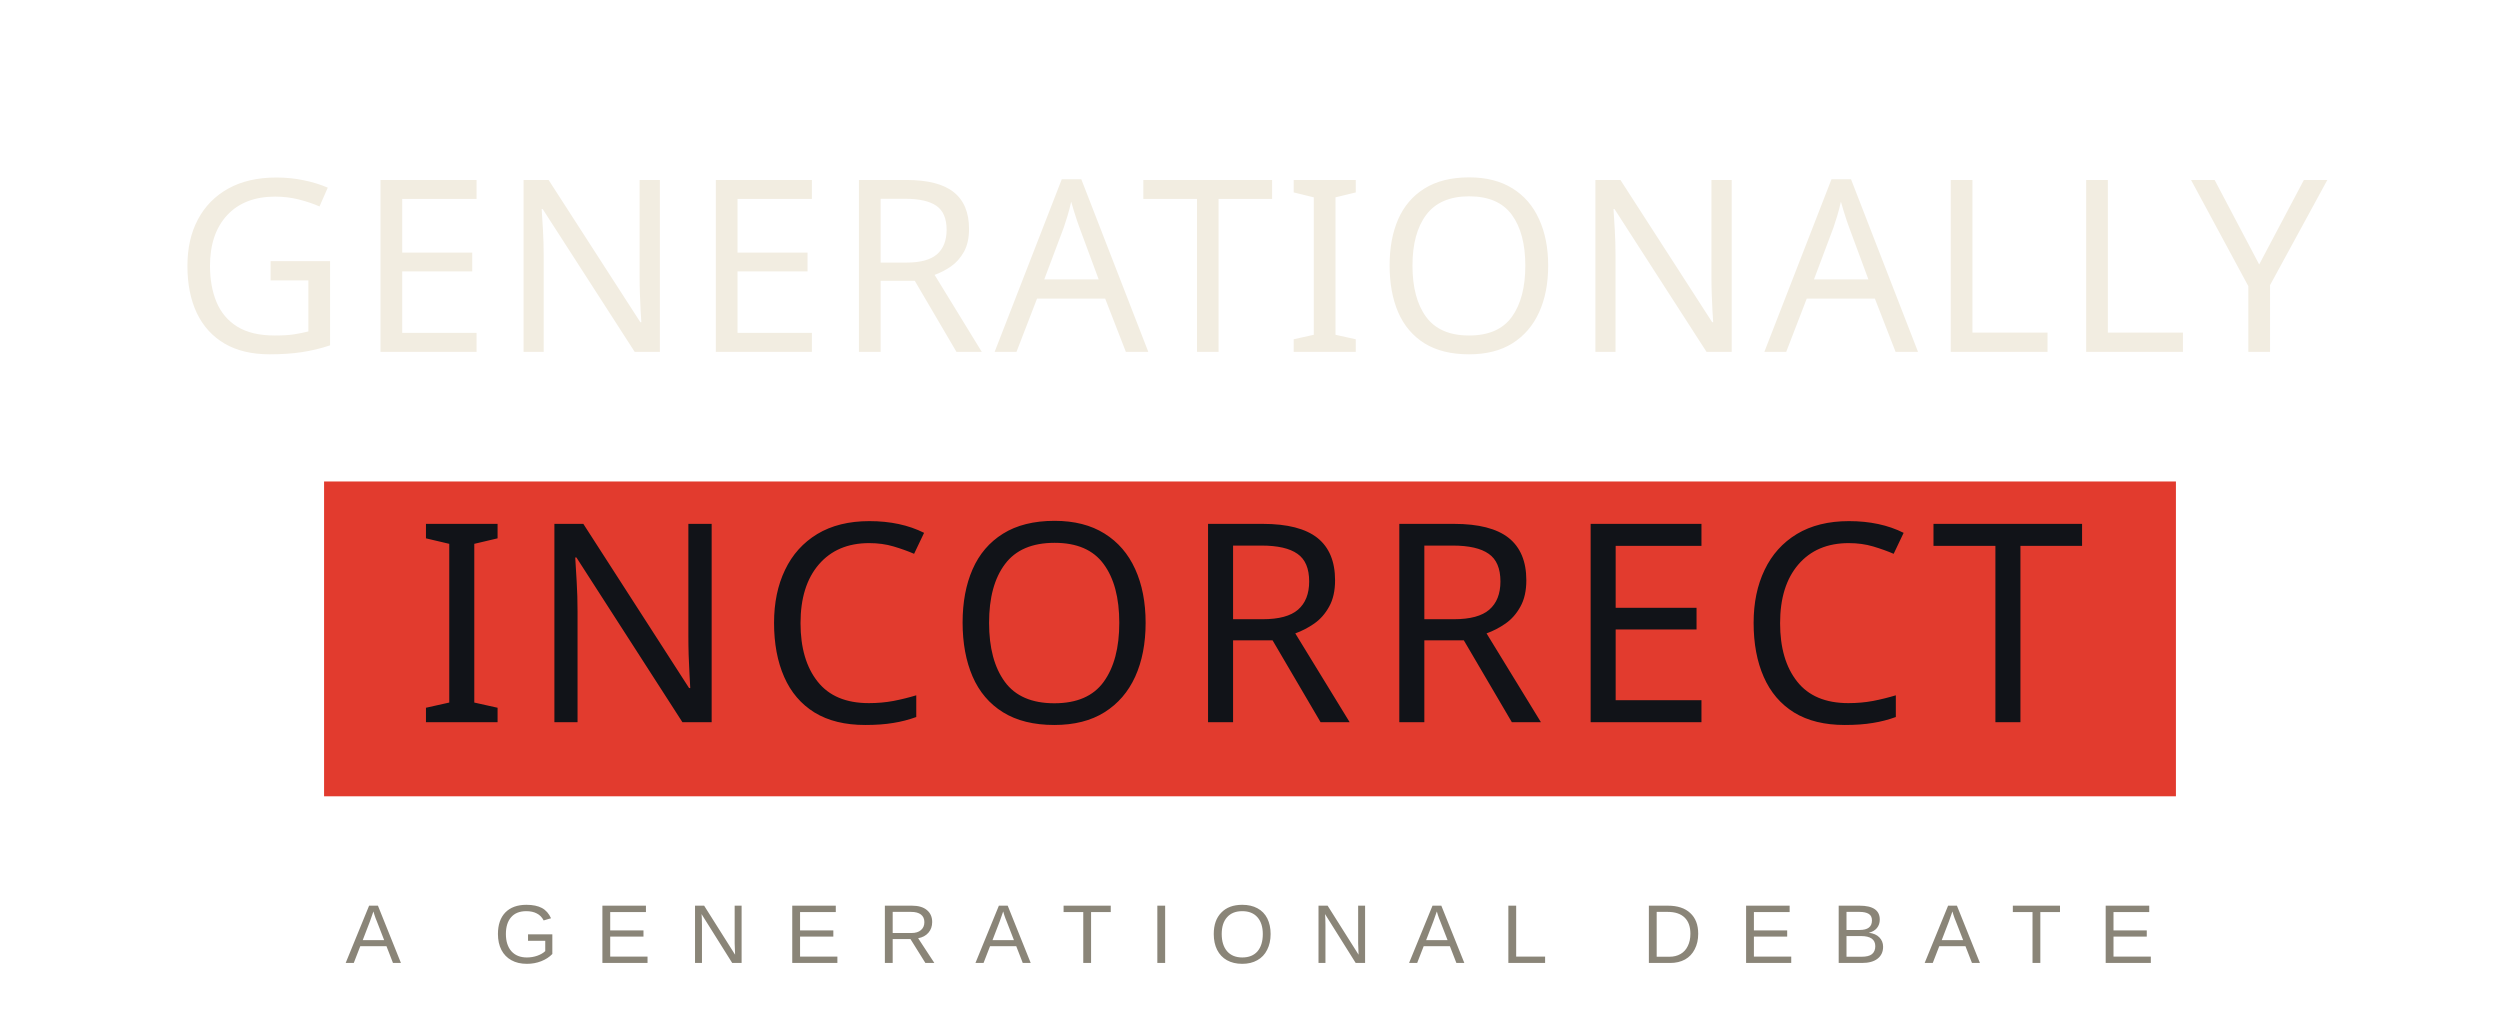
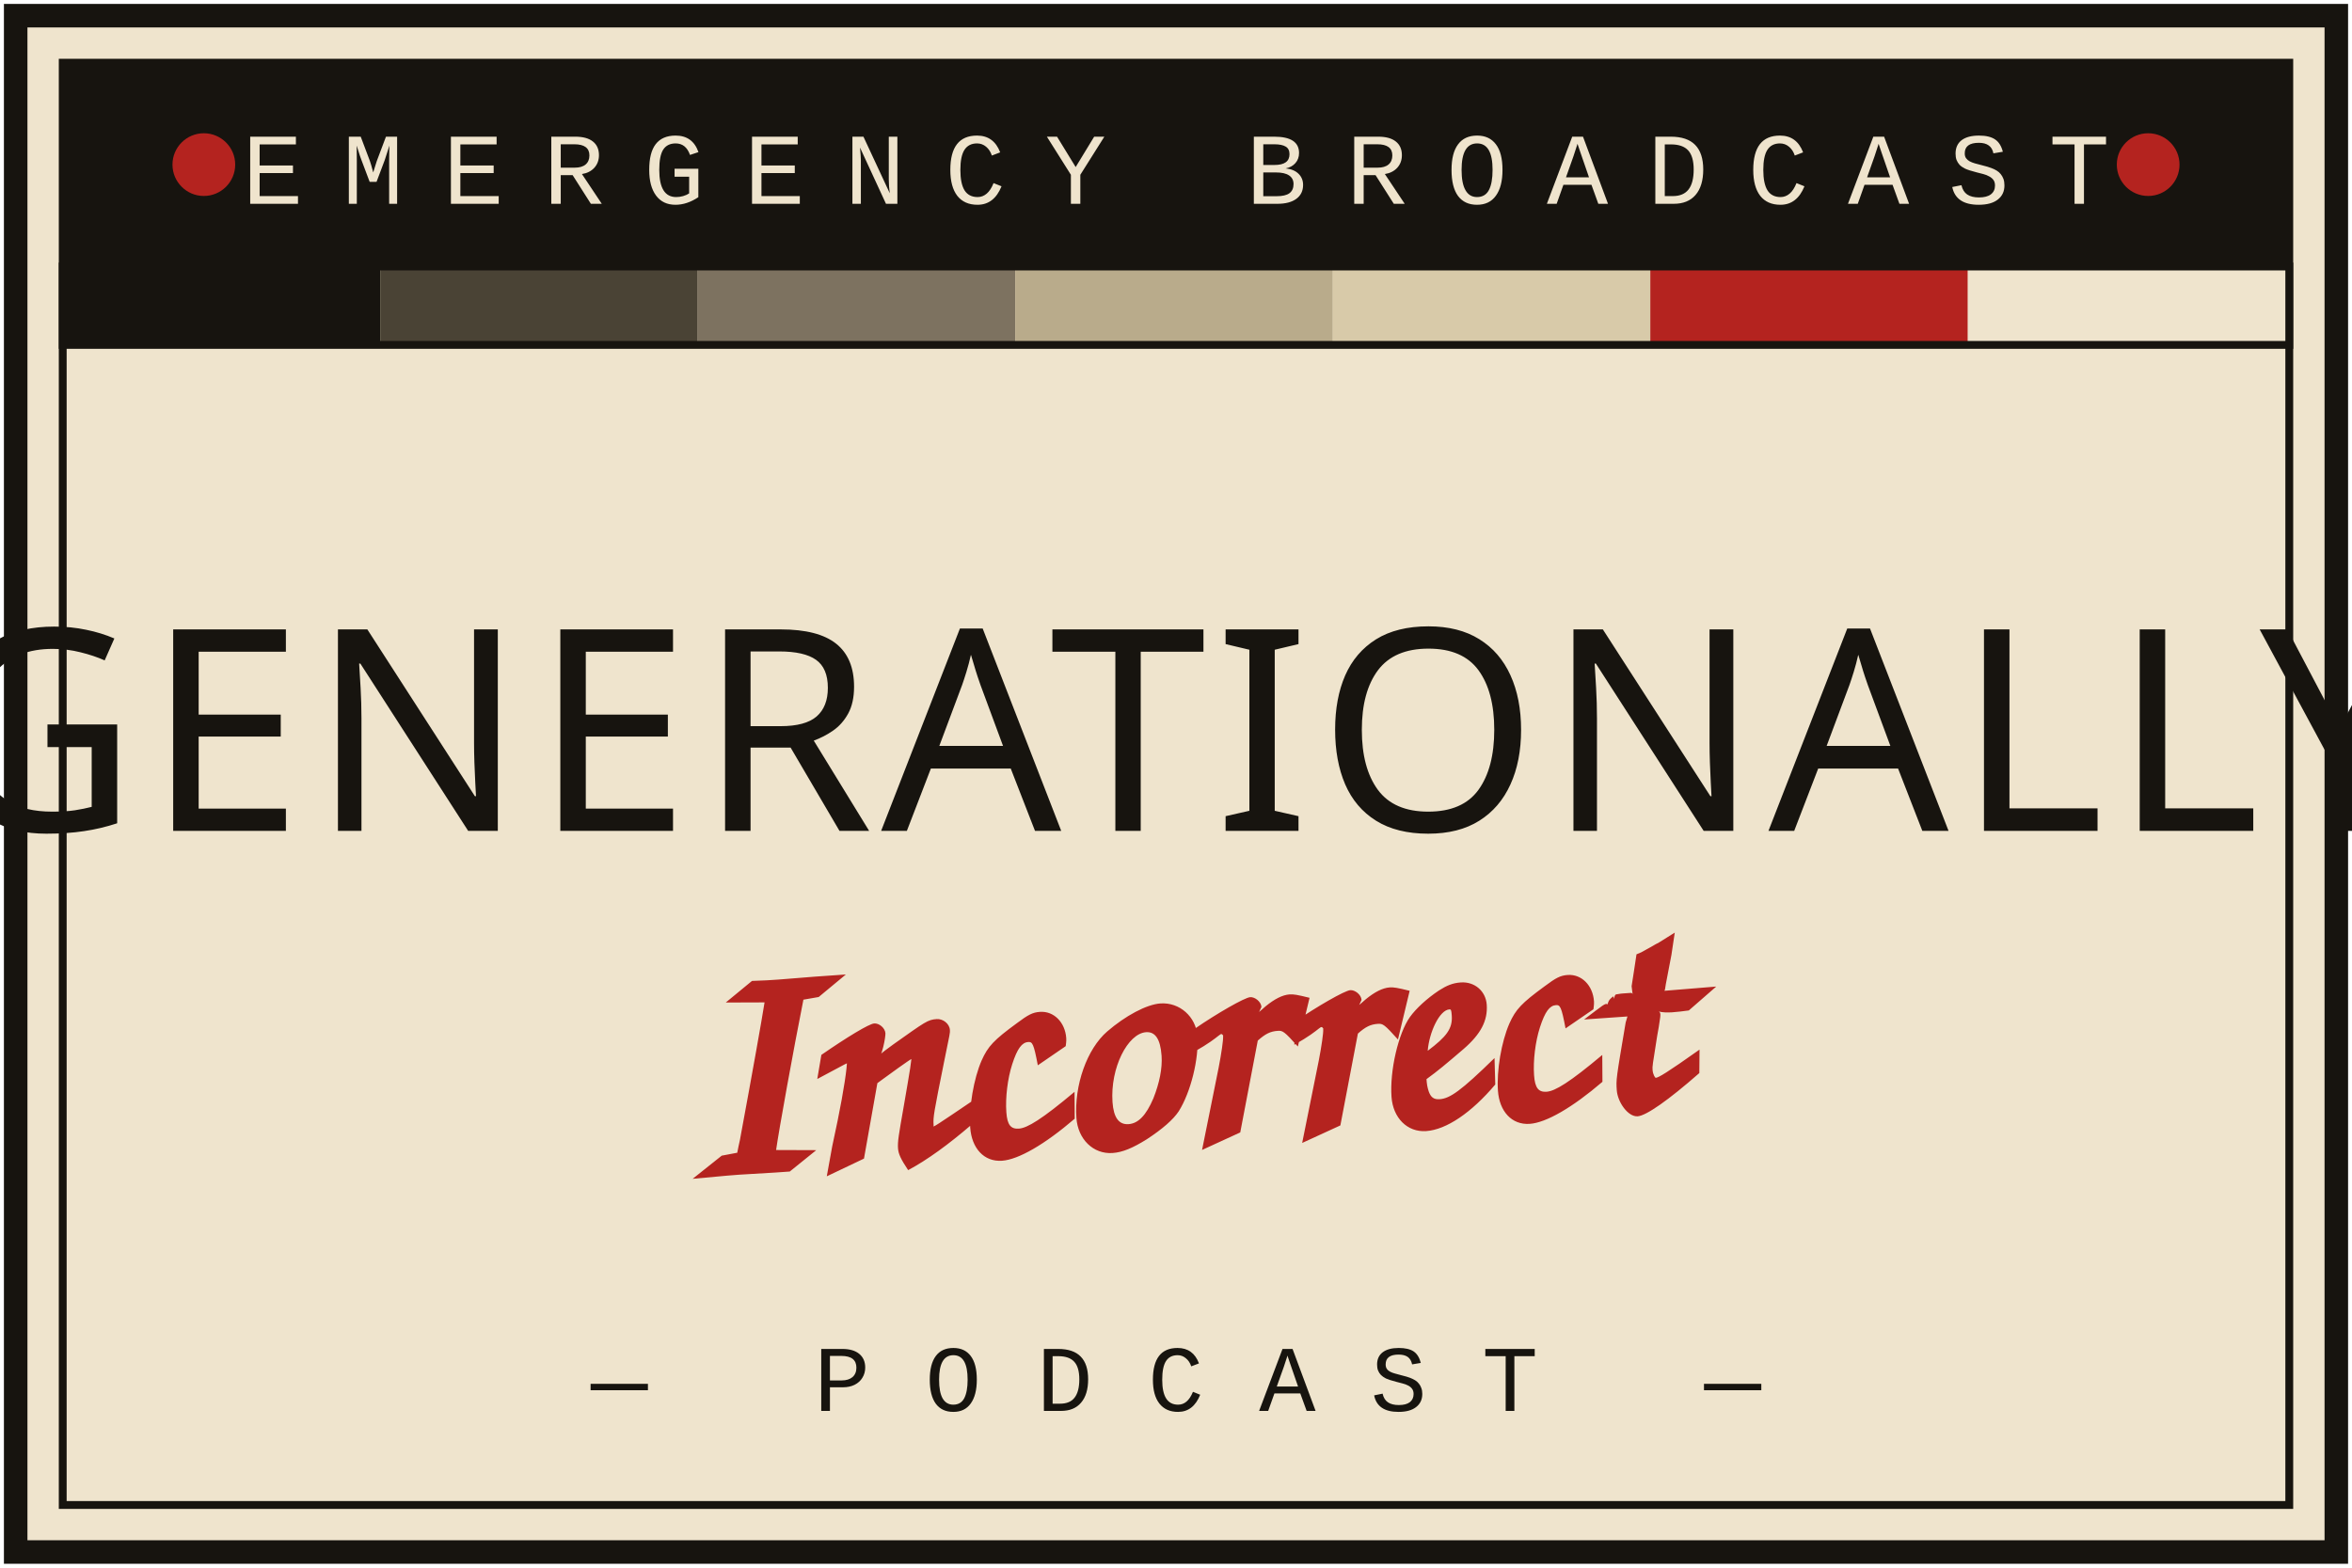
- <svg xmlns="http://www.w3.org/2000/svg" width="270" height="110" viewBox="0 0 270 110" role="img" aria-label="Generationally Incorrect">
-   <text x="135" y="38" text-anchor="middle" font-family="Anton,Impact,'Arial Black',sans-serif" font-size="26" letter-spacing="1" fill="#F2EDE1">GENERATIONALLY</text>
+ <svg xmlns="http://www.w3.org/2000/svg" width="300" height="200" viewBox="0 0 300 200" role="img" aria-label="Generationally Incorrect — Emergency Broadcast">
+   <rect x="2" y="2" width="296" height="196" fill="#efe4cd" stroke="#17140f" stroke-width="3" />
+   <rect x="8" y="8" width="284" height="184" fill="none" stroke="#17140f" stroke-width="1" />
+   <rect x="8" y="8" width="284" height="26" fill="#17140f" />
+   <circle cx="26" cy="21" r="4" fill="#b4231f" />
+   <circle cx="274" cy="21" r="4" fill="#b4231f" />
+   <text x="150" y="26" text-anchor="middle" font-family="'Special Elite','Courier New',monospace" font-size="13" letter-spacing="5" fill="#efe4cd">EMERGENCY BROADCAST</text>
  <g>
-     <rect x="35" y="52" width="200" height="34" fill="#E23B2E" />
-     <text x="135" y="78" text-anchor="middle" font-family="Anton,Impact,'Arial Black',sans-serif" font-size="30" letter-spacing="2" fill="#111318">INCORRECT</text>
+     <rect x="8" y="34" width="40.5" height="10" fill="#17140f" />
+     <rect x="48.5" y="34" width="40.5" height="10" fill="#4a4335" />
+     <rect x="89" y="34" width="40.5" height="10" fill="#7d7260" />
+     <rect x="129.5" y="34" width="40.5" height="10" fill="#b9ab8b" />
+     <rect x="170" y="34" width="40.5" height="10" fill="#d8caa9" />
+     <rect x="210.5" y="34" width="40.5" height="10" fill="#b4231f" />
+     <rect x="251" y="34" width="41" height="10" fill="#efe4cd" />
+     <rect x="8" y="34" width="284" height="10" fill="none" stroke="#17140f" stroke-width="1" />
  </g>
-   <text x="135" y="104" text-anchor="middle" font-family="'Arial Narrow',Arial,sans-serif" font-size="9" letter-spacing="4" fill="#8A8578">A GENERATIONAL DEBATE</text>
+   <text x="150" y="106" text-anchor="middle" font-family="Anton,Impact,'Arial Black',sans-serif" font-size="36" letter-spacing="1" fill="#17140f">GENERATIONALLY</text>
+   <text x="150" y="146" text-anchor="middle" font-family="Kalam,'Comic Sans MS',cursive" font-weight="700" font-size="40" fill="#b4231f" transform="rotate(-4 150 140)">Incorrect</text>
+   <text x="150" y="180" text-anchor="middle" font-family="'Special Elite','Courier New',monospace" font-size="12" letter-spacing="7" fill="#17140f">— PODCAST —</text>
</svg>
